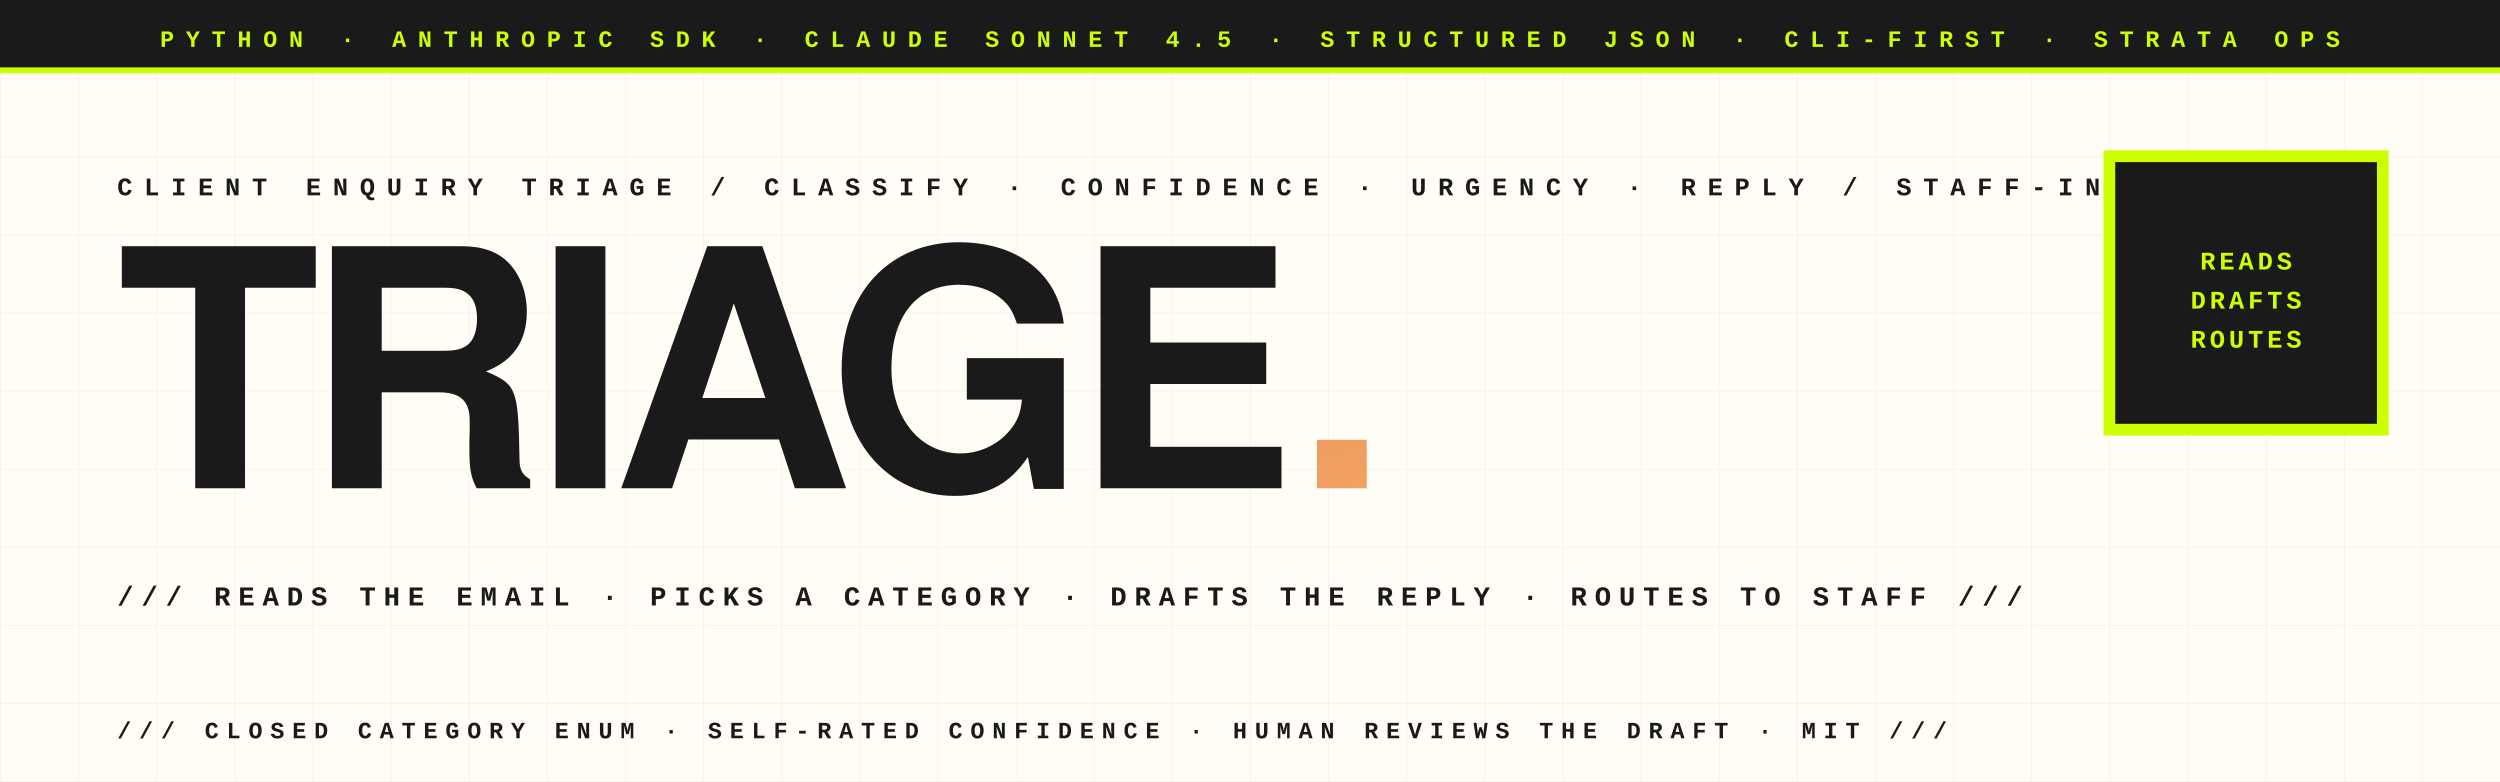
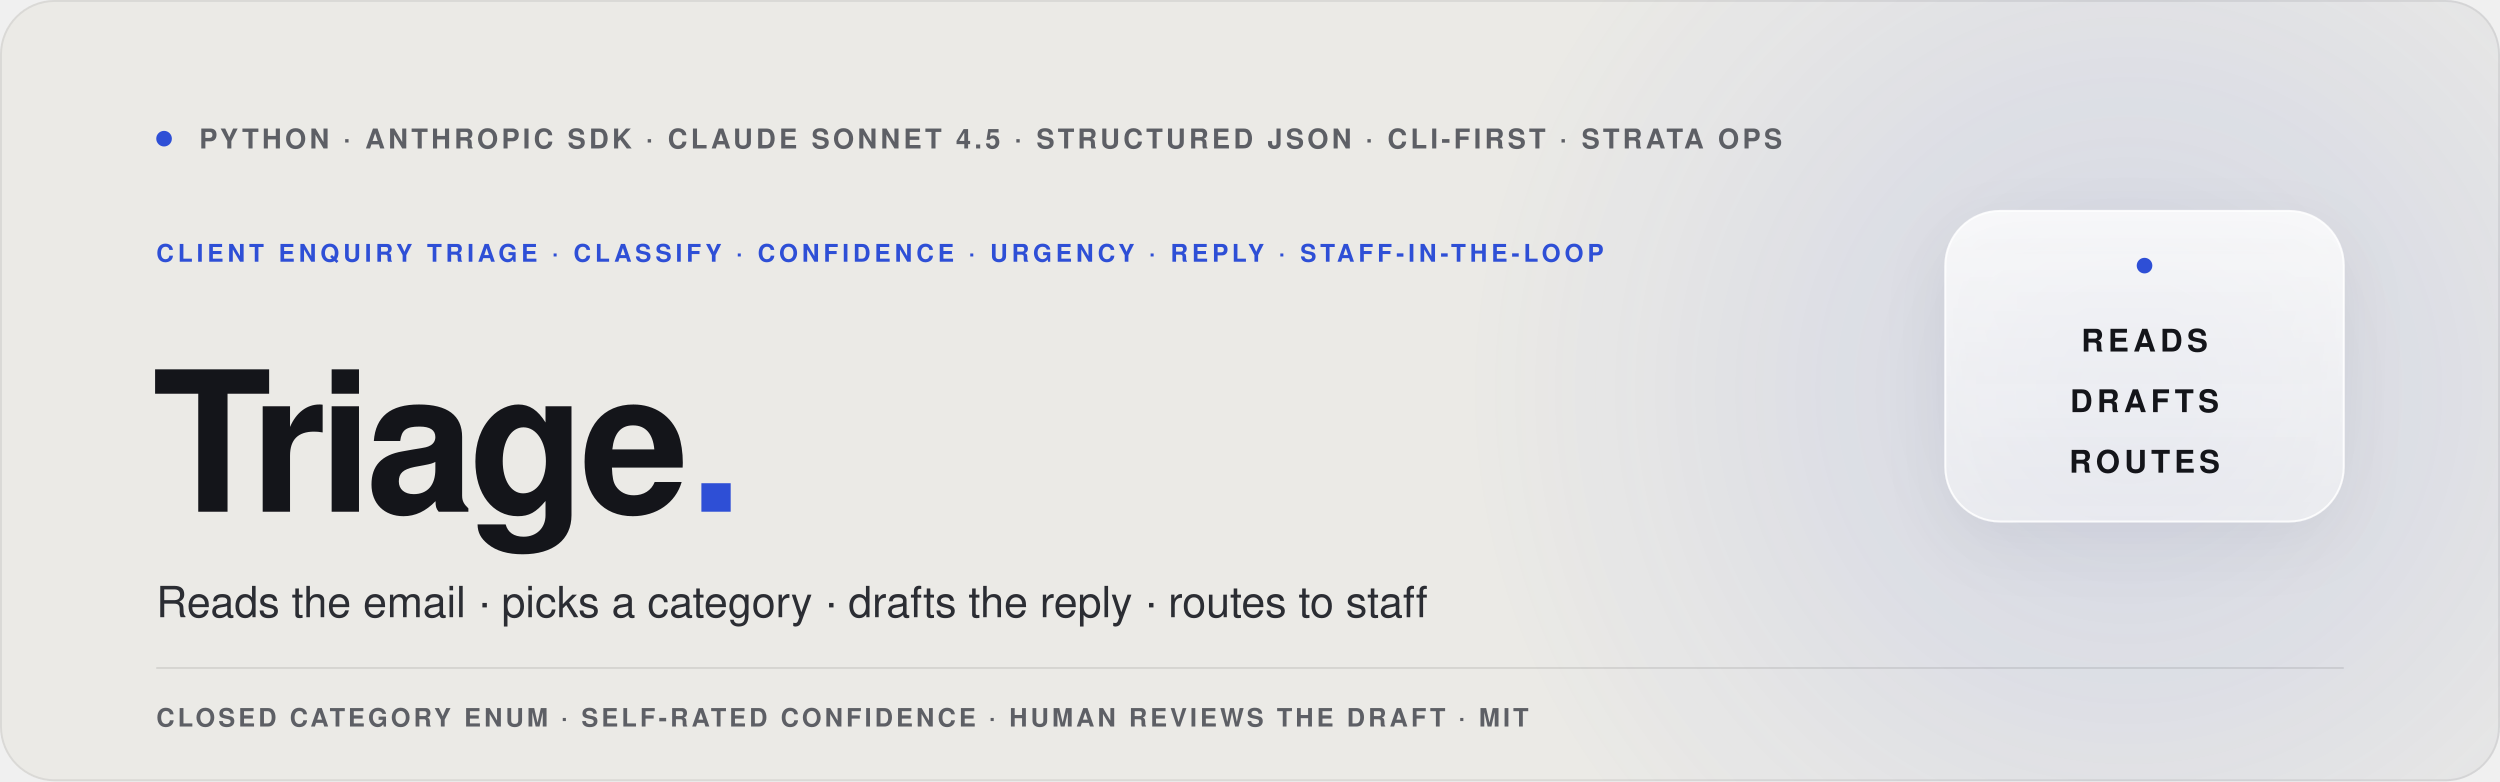
- <svg xmlns="http://www.w3.org/2000/svg" viewBox="0 0 1280 400" width="1280" height="400" role="img" aria-label="Strata Enquiry Triage — AI-powered enquiry classifier and reply drafter">
+ <svg xmlns="http://www.w3.org/2000/svg" viewBox="0 0 1280 400" width="1280" height="400" role="img" aria-label="Strata Enquiry Triage: AI-powered enquiry classifier and reply drafter">
  <defs>
-     <pattern id="grid" width="40" height="40" patternUnits="userSpaceOnUse">
-       <path d="M 40 0 L 0 0 0 40" fill="none" stroke="#1A1A1A" stroke-width="0.5" stroke-opacity="0.08" />
-     </pattern>
-     <linearGradient id="r" x1="0" x2="1" y1="0" y2="1">
-       <stop offset="0" stop-color="#CC785C" />
-       <stop offset="1" stop-color="#F4A261" />
+     <radialGradient id="glow" gradientUnits="userSpaceOnUse" cx="1090" cy="200" r="340">
+       <stop offset="0" stop-color="#2E4FD6" stop-opacity=".13" />
+       <stop offset="1" stop-color="#2E4FD6" stop-opacity="0" />
+     </radialGradient>
+     <linearGradient id="card" x1="0" y1="0" x2="0" y2="1">
+       <stop offset="0" stop-color="#FFFFFF" stop-opacity=".78" />
+       <stop offset="1" stop-color="#FFFFFF" stop-opacity=".46" />
    </linearGradient>
+     <filter id="lift" x="-30%" y="-30%" width="160%" height="170%">
+       <feDropShadow dx="0" dy="12" stdDeviation="16" flood-color="#14151A" flood-opacity=".10" />
+     </filter>
    <style>
-       .heading { font-family: 'Helvetica Neue', 'Arial Black', Helvetica, Arial, sans-serif; font-weight: 900; }
-       .mono    { font-family: ui-monospace, 'SF Mono', Menlo, Consolas, 'Courier New', monospace; font-weight: 700; }
+       text { font-family: Satoshi,'Helvetica Neue',Helvetica,Arial,'Liberation Sans',sans-serif; }
    </style>
  </defs>
-   <rect width="1280" height="400" fill="#FFFDF5" />
-   <rect width="1280" height="400" fill="url(#grid)" />
-   <rect x="0" y="0" width="1280" height="36" fill="#1A1A1A" />
-   <line x1="0" y1="36" x2="1280" y2="36" stroke="#CCFF00" stroke-width="3" />
-   <text class="mono" x="640" y="24" text-anchor="middle" font-size="12" fill="#CCFF00" letter-spacing="6">PYTHON · ANTHROPIC SDK · CLAUDE SONNET 4.5 · STRUCTURED JSON · CLI-FIRST · STRATA OPS</text>
-   <text class="mono" x="60" y="100" font-size="13" fill="#1A1A1A" letter-spacing="6">CLIENT ENQUIRY TRIAGE / CLASSIFY · CONFIDENCE · URGENCY · REPLY / STAFF-IN-THE-LOOP</text>
-   <text class="heading" x="60" y="250" font-size="170" fill="#1A1A1A" letter-spacing="-6">TRIAGE<tspan fill="url(#r)">.</tspan>
+   <rect width="1280" height="400" rx="28" fill="#EBEAE6" />
+   <rect width="1280" height="400" rx="28" fill="url(#glow)" />
+   <rect x="0.5" y="0.5" width="1279" height="399" rx="27.5" fill="none" stroke="#14151A" stroke-opacity=".08" />
+   <circle cx="84" cy="71" r="4" fill="#2E4FD6" />
+   <text x="102" y="76" font-size="14" font-weight="600" letter-spacing="1.68" fill="#5D5F65">PYTHON · ANTHROPIC SDK · CLAUDE SONNET 4.5 · STRUCTURED JSON · CLI-FIRST · STRATA OPS</text>
+   <text x="80" y="134" font-size="12.5" font-weight="700" letter-spacing="2.00" fill="#2E4FD6">CLIENT ENQUIRY TRIAGE · CLASSIFY · CONFIDENCE · URGENCY · REPLY · STAFF-IN-THE-LOOP</text>
+   <text x="78" y="262" font-size="100.0" font-weight="700" letter-spacing="-3.50" fill="#14151A">Triage<tspan fill="#2E4FD6">.</tspan>
  </text>
-   <text class="mono" x="60" y="310" font-size="14" fill="#1A1A1A" letter-spacing="4">/// READS THE EMAIL · PICKS A CATEGORY · DRAFTS THE REPLY · ROUTES TO STAFF ///</text>
-   <rect x="1080" y="80" width="140" height="140" fill="#1A1A1A" stroke="#CCFF00" stroke-width="6" />
-   <text class="mono" x="1150" y="138" text-anchor="middle" font-size="13" fill="#CCFF00" letter-spacing="2">READS</text>
-   <text class="mono" x="1150" y="158" text-anchor="middle" font-size="13" fill="#CCFF00" letter-spacing="2">DRAFTS</text>
-   <text class="mono" x="1150" y="178" text-anchor="middle" font-size="13" fill="#CCFF00" letter-spacing="2">ROUTES</text>
-   <text class="mono" x="60" y="378" font-size="12" fill="#1A1A1A" letter-spacing="4">/// CLOSED CATEGORY ENUM · SELF-RATED CONFIDENCE · HUMAN REVIEWS THE DRAFT · MIT ///</text>
+   <text x="80" y="316" font-size="22" font-weight="500" fill="#2B2D33">Reads the email · picks a category · drafts the reply · routes to staff</text>
+   <line x1="80" y1="342" x2="1200" y2="342" stroke="#14151A" stroke-opacity=".10" />
+   <text x="80" y="372" font-size="13" font-weight="600" letter-spacing="1.56" fill="#5D5F65">CLOSED CATEGORY ENUM · SELF-RATED CONFIDENCE · HUMAN REVIEWS THE DRAFT · MIT</text>
+   <g filter="url(#lift)">
+     <rect x="996" y="108" width="204" height="159" rx="28" fill="url(#card)" stroke="#FFFFFF" stroke-opacity=".85" />
+   </g>
+   <circle cx="1098" cy="136" r="4" fill="#2E4FD6" />
+   <text x="1098" y="180" text-anchor="middle" font-size="16" font-weight="700" letter-spacing="2.2" fill="#14151A">READS</text>
+   <text x="1098" y="211" text-anchor="middle" font-size="16" font-weight="700" letter-spacing="2.2" fill="#14151A">DRAFTS</text>
+   <text x="1098" y="242" text-anchor="middle" font-size="16" font-weight="700" letter-spacing="2.2" fill="#14151A">ROUTES</text>
</svg>
